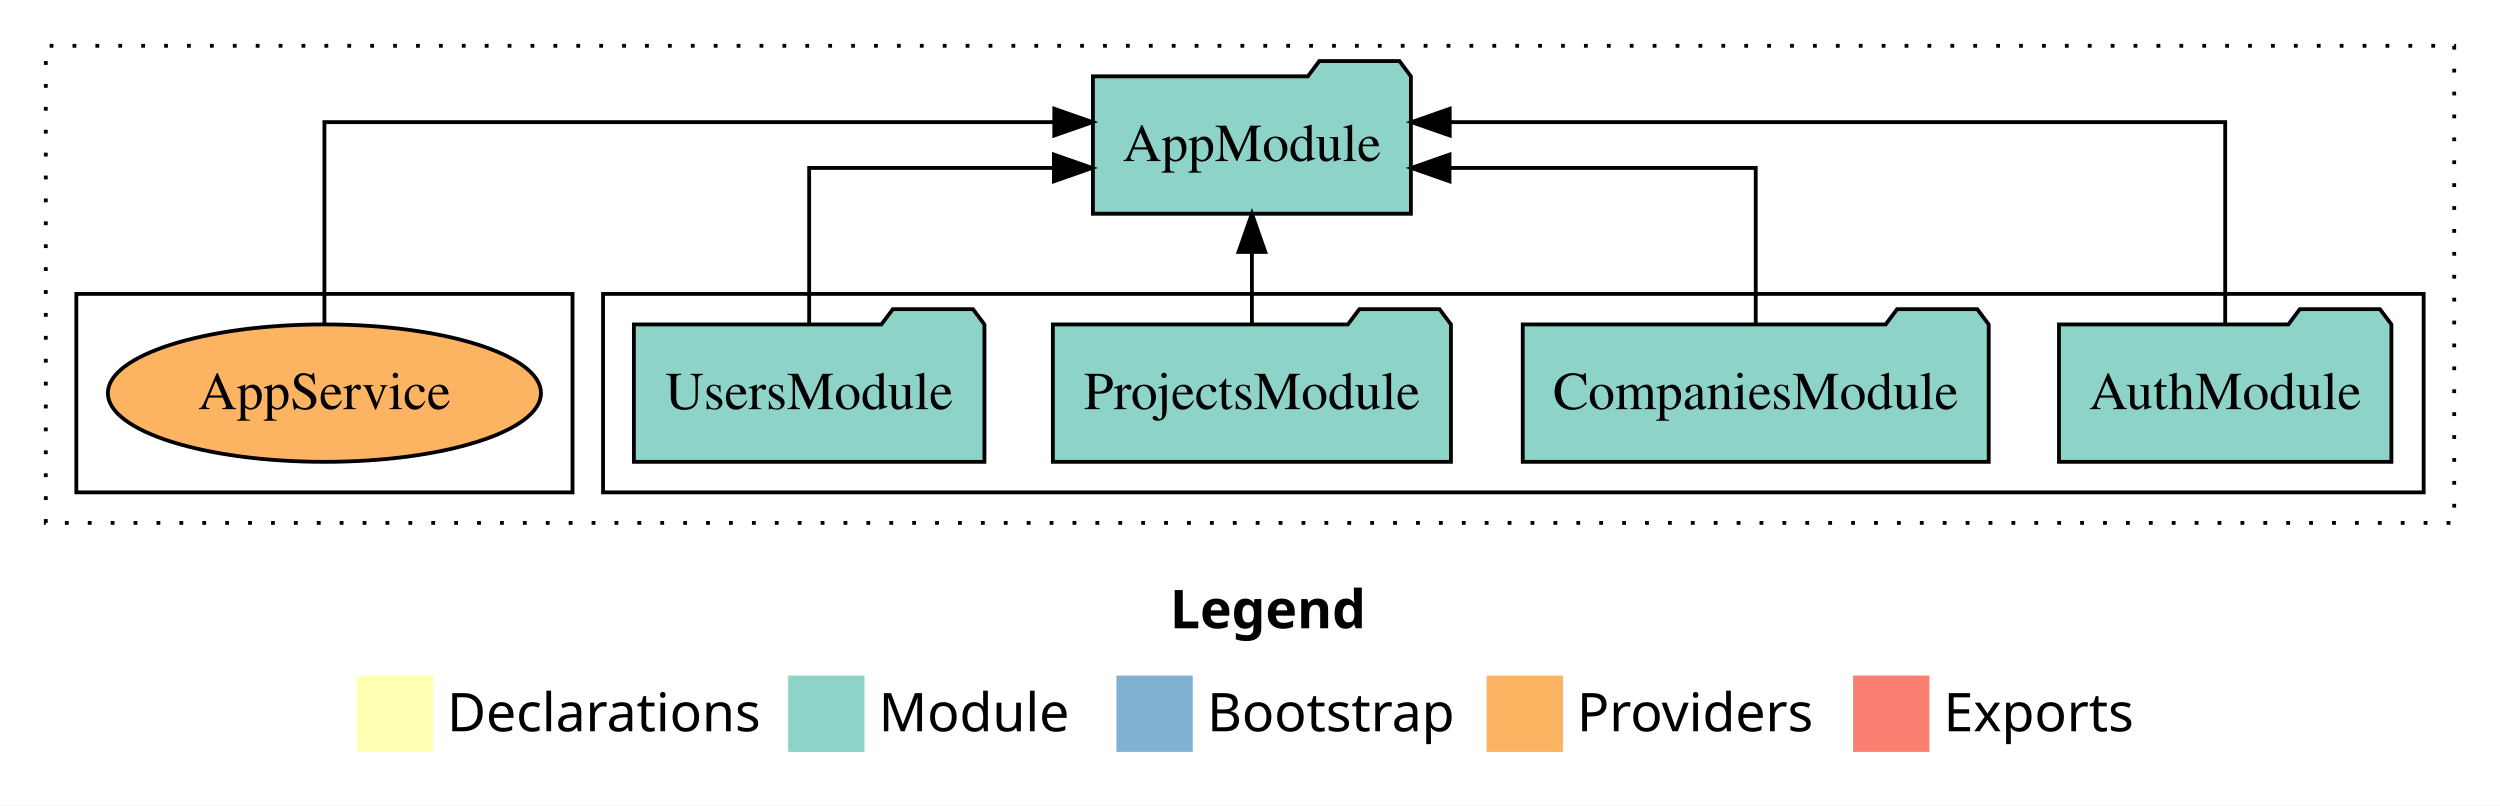
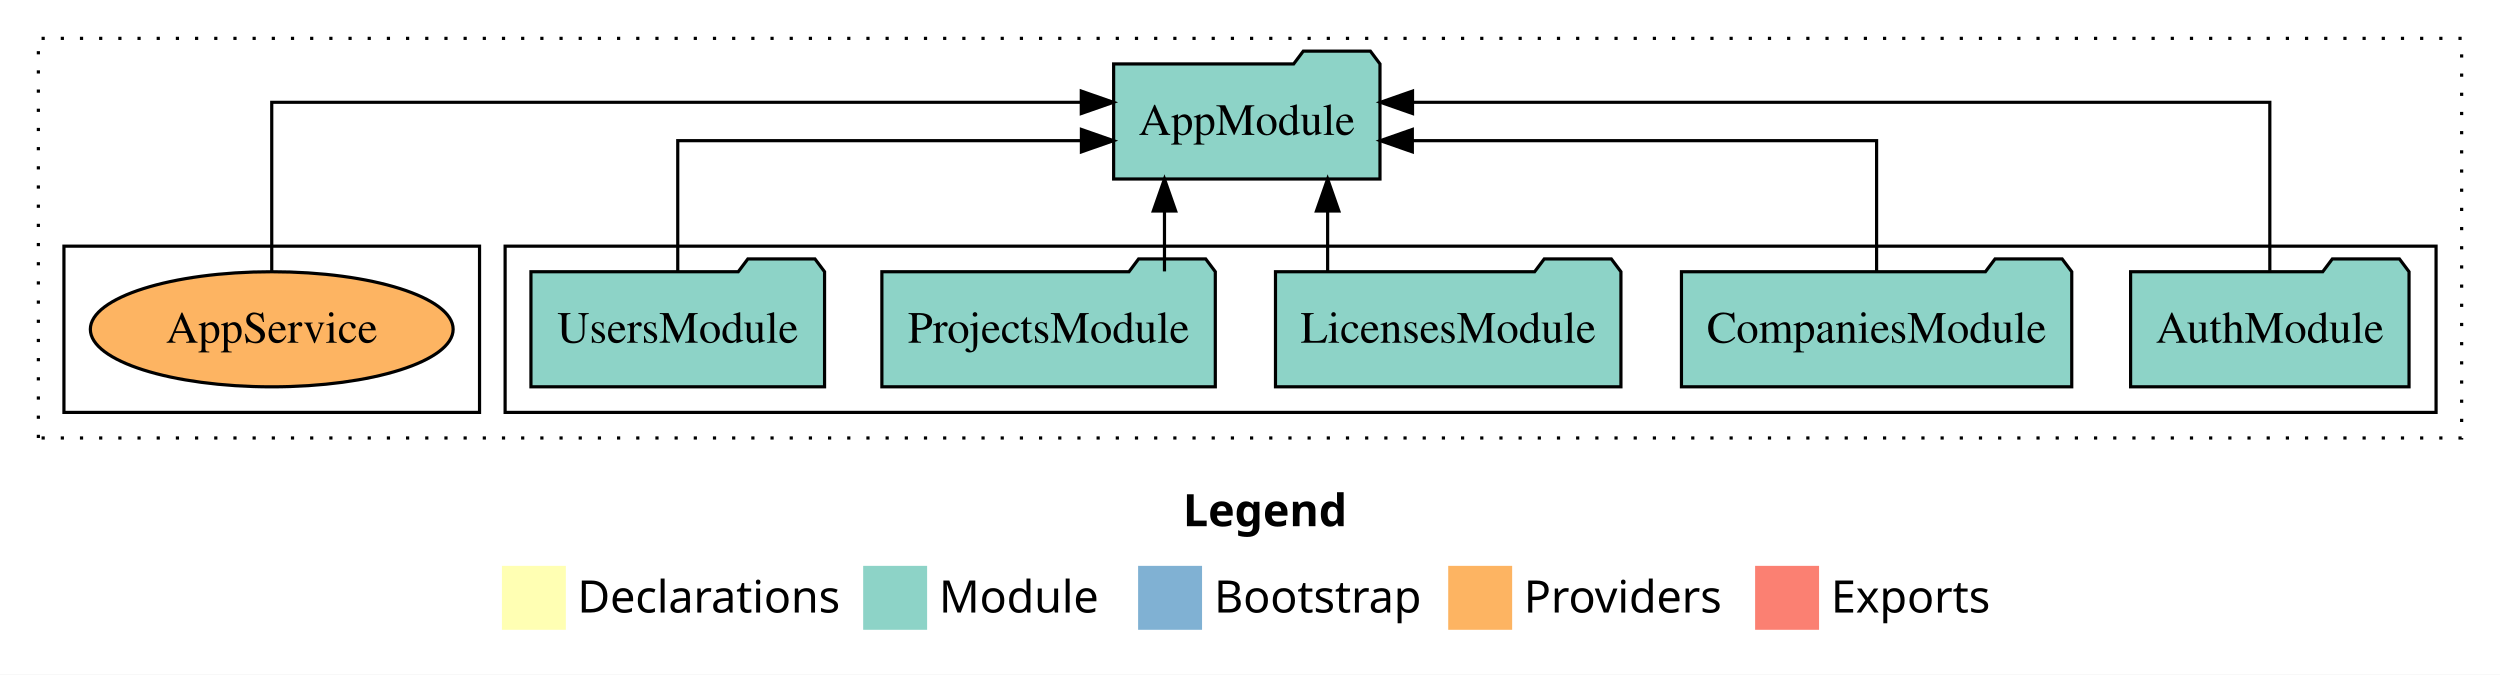
- <svg xmlns="http://www.w3.org/2000/svg" width="655pt" height="211pt" viewBox="0.00 0.00 655.00 211.00">
+ <svg xmlns="http://www.w3.org/2000/svg" width="782pt" height="211pt" viewBox="0.00 0.00 782.00 211.00">
  <g id="graph0" class="graph" transform="scale(1 1) rotate(0) translate(4 207)">
-     <polygon fill="#ffffff" stroke="transparent" points="-4,4 -4,-207 651,-207 651,4 -4,4" />
-     <text text-anchor="start" x="302.509" y="-42.4" font-family="sans-serif" font-weight="bold" font-size="14.00" fill="#000000">Legend</text>
-     <polygon fill="#ffffb3" stroke="transparent" points="89.5,-10 89.5,-30 109.5,-30 109.5,-10 89.5,-10" />
-     <text text-anchor="start" x="113.129" y="-15.4" font-family="sans-serif" font-size="14.00" fill="#000000">  Declarations</text>
-     <polygon fill="#8dd3c7" stroke="transparent" points="202.5,-10 202.5,-30 222.5,-30 222.5,-10 202.5,-10" />
-     <text text-anchor="start" x="226.225" y="-15.4" font-family="sans-serif" font-size="14.00" fill="#000000">  Module</text>
-     <polygon fill="#80b1d3" stroke="transparent" points="288.5,-10 288.5,-30 308.5,-30 308.5,-10 288.5,-10" />
-     <text text-anchor="start" x="312.281" y="-15.4" font-family="sans-serif" font-size="14.00" fill="#000000">  Bootstrap</text>
-     <polygon fill="#fdb462" stroke="transparent" points="385.5,-10 385.5,-30 405.5,-30 405.5,-10 385.5,-10" />
-     <text text-anchor="start" x="409.173" y="-15.4" font-family="sans-serif" font-size="14.00" fill="#000000">  Providers</text>
-     <polygon fill="#fb8072" stroke="transparent" points="481.5,-10 481.5,-30 501.5,-30 501.5,-10 481.5,-10" />
-     <text text-anchor="start" x="505.226" y="-15.4" font-family="sans-serif" font-size="14.00" fill="#000000">  Exports</text>
+     <polygon fill="#ffffff" stroke="transparent" points="-4,4 -4,-207 778,-207 778,4 -4,4" />
+     <text text-anchor="start" x="366.009" y="-42.4" font-family="sans-serif" font-weight="bold" font-size="14.00" fill="#000000">Legend</text>
+     <polygon fill="#ffffb3" stroke="transparent" points="153,-10 153,-30 173,-30 173,-10 153,-10" />
+     <text text-anchor="start" x="176.629" y="-15.4" font-family="sans-serif" font-size="14.00" fill="#000000">  Declarations</text>
+     <polygon fill="#8dd3c7" stroke="transparent" points="266,-10 266,-30 286,-30 286,-10 266,-10" />
+     <text text-anchor="start" x="289.725" y="-15.4" font-family="sans-serif" font-size="14.00" fill="#000000">  Module</text>
+     <polygon fill="#80b1d3" stroke="transparent" points="352,-10 352,-30 372,-30 372,-10 352,-10" />
+     <text text-anchor="start" x="375.781" y="-15.4" font-family="sans-serif" font-size="14.00" fill="#000000">  Bootstrap</text>
+     <polygon fill="#fdb462" stroke="transparent" points="449,-10 449,-30 469,-30 469,-10 449,-10" />
+     <text text-anchor="start" x="472.673" y="-15.4" font-family="sans-serif" font-size="14.00" fill="#000000">  Providers</text>
+     <polygon fill="#fb8072" stroke="transparent" points="545,-10 545,-30 565,-30 565,-10 545,-10" />
+     <text text-anchor="start" x="568.726" y="-15.4" font-family="sans-serif" font-size="14.00" fill="#000000">  Exports</text>
    <g id="clust1" class="cluster">
-       <polygon fill="none" stroke="#000000" stroke-dasharray="1,5" points="8,-70 8,-195 639,-195 639,-70 8,-70" />
+       <polygon fill="none" stroke="#000000" stroke-dasharray="1,5" points="8,-70 8,-195 766,-195 766,-70 8,-70" />
    </g>
    <g id="clust3" class="cluster">
-       <polygon fill="none" stroke="#000000" points="154,-78 154,-130 631,-130 631,-78 154,-78" />
+       <polygon fill="none" stroke="#000000" points="154,-78 154,-130 758,-130 758,-78 154,-78" />
    </g>
    <g id="clust6" class="cluster">
      <polygon fill="none" stroke="#000000" points="16,-78 16,-130 146,-130 146,-78 16,-78" />
    </g>
    <g id="node1" class="node">
-       <polygon fill="#8dd3c7" stroke="#000000" points="622.548,-122 619.548,-126 598.548,-126 595.548,-122 535.452,-122 535.452,-86 622.548,-86 622.548,-122" />
-       <text text-anchor="middle" x="579" y="-99.8" font-family="Times,serif" font-size="14.00" fill="#000000">AuthModule</text>
+       <polygon fill="#8dd3c7" stroke="#000000" points="749.548,-122 746.548,-126 725.548,-126 722.548,-122 662.452,-122 662.452,-86 749.548,-86 749.548,-122" />
+       <text text-anchor="middle" x="706" y="-99.8" font-family="Times,serif" font-size="14.00" fill="#000000">AuthModule</text>
    </g>
-     <g id="node5" class="node">
-       <polygon fill="#8dd3c7" stroke="#000000" points="365.657,-187 362.657,-191 341.657,-191 338.657,-187 282.343,-187 282.343,-151 365.657,-151 365.657,-187" />
-       <text text-anchor="middle" x="324" y="-164.8" font-family="Times,serif" font-size="14.00" fill="#000000">AppModule</text>
+     <g id="node6" class="node">
+       <polygon fill="#8dd3c7" stroke="#000000" points="427.657,-187 424.657,-191 403.657,-191 400.657,-187 344.343,-187 344.343,-151 427.657,-151 427.657,-187" />
+       <text text-anchor="middle" x="386" y="-164.8" font-family="Times,serif" font-size="14.00" fill="#000000">AppModule</text>
    </g>
    <g id="edge1" class="edge">
-       <path fill="none" stroke="#000000" d="M579,-122.284C579,-143.321 579,-175 579,-175 579,-175 375.822,-175 375.822,-175" />
-       <polygon fill="#000000" stroke="#000000" points="375.823,-171.5 365.822,-175 375.822,-178.5 375.823,-171.5" />
+       <path fill="none" stroke="#000000" d="M706,-122.284C706,-143.321 706,-175 706,-175 706,-175 437.834,-175 437.834,-175" />
+       <polygon fill="#000000" stroke="#000000" points="437.834,-171.5 427.834,-175 437.834,-178.5 437.834,-171.5" />
    </g>
    <g id="node2" class="node">
-       <polygon fill="#8dd3c7" stroke="#000000" points="517.042,-122 514.042,-126 493.042,-126 490.042,-122 394.958,-122 394.958,-86 517.042,-86 517.042,-122" />
-       <text text-anchor="middle" x="456" y="-99.8" font-family="Times,serif" font-size="14.00" fill="#000000">CompaniesModule</text>
+       <polygon fill="#8dd3c7" stroke="#000000" points="644.042,-122 641.042,-126 620.042,-126 617.042,-122 521.958,-122 521.958,-86 644.042,-86 644.042,-122" />
+       <text text-anchor="middle" x="583" y="-99.8" font-family="Times,serif" font-size="14.00" fill="#000000">CompaniesModule</text>
    </g>
    <g id="edge2" class="edge">
-       <path fill="none" stroke="#000000" d="M456,-122.022C456,-139.373 456,-163 456,-163 456,-163 375.766,-163 375.766,-163" />
-       <polygon fill="#000000" stroke="#000000" points="375.766,-159.5 365.766,-163 375.766,-166.5 375.766,-159.5" />
+       <path fill="none" stroke="#000000" d="M583,-122.022C583,-139.373 583,-163 583,-163 583,-163 437.779,-163 437.779,-163" />
+       <polygon fill="#000000" stroke="#000000" points="437.779,-159.5 427.779,-163 437.779,-166.5 437.779,-159.5" />
    </g>
    <g id="node3" class="node">
+       <polygon fill="#8dd3c7" stroke="#000000" points="503.027,-122 500.027,-126 479.027,-126 476.027,-122 394.973,-122 394.973,-86 503.027,-86 503.027,-122" />
+       <text text-anchor="middle" x="449" y="-99.8" font-family="Times,serif" font-size="14.00" fill="#000000">LicensesModule</text>
+     </g>
+     <g id="edge3" class="edge">
+       <path fill="none" stroke="#000000" d="M411.283,-122.106C411.283,-122.106 411.283,-140.991 411.283,-140.991" />
+       <polygon fill="#000000" stroke="#000000" points="407.783,-140.991 411.283,-150.991 414.783,-140.991 407.783,-140.991" />
+     </g>
+     <g id="node4" class="node">
      <polygon fill="#8dd3c7" stroke="#000000" points="376.149,-122 373.149,-126 352.149,-126 349.149,-122 271.851,-122 271.851,-86 376.149,-86 376.149,-122" />
      <text text-anchor="middle" x="324" y="-99.8" font-family="Times,serif" font-size="14.00" fill="#000000">ProjectsModule</text>
    </g>
-     <g id="edge3" class="edge">
-       <path fill="none" stroke="#000000" d="M324,-122.106C324,-122.106 324,-140.991 324,-140.991" />
-       <polygon fill="#000000" stroke="#000000" points="320.5,-140.991 324,-150.991 327.5,-140.991 320.5,-140.991" />
+     <g id="edge4" class="edge">
+       <path fill="none" stroke="#000000" d="M360.248,-122.106C360.248,-122.106 360.248,-140.991 360.248,-140.991" />
+       <polygon fill="#000000" stroke="#000000" points="356.748,-140.991 360.248,-150.991 363.748,-140.991 356.748,-140.991" />
    </g>
-     <g id="node4" class="node">
+     <g id="node5" class="node">
      <polygon fill="#8dd3c7" stroke="#000000" points="253.922,-122 250.922,-126 229.922,-126 226.922,-122 162.078,-122 162.078,-86 253.922,-86 253.922,-122" />
      <text text-anchor="middle" x="208" y="-99.8" font-family="Times,serif" font-size="14.00" fill="#000000">UsersModule</text>
    </g>
-     <g id="edge4" class="edge">
-       <path fill="none" stroke="#000000" d="M208,-122.022C208,-139.373 208,-163 208,-163 208,-163 272.121,-163 272.121,-163" />
-       <polygon fill="#000000" stroke="#000000" points="272.121,-166.5 282.121,-163 272.121,-159.5 272.121,-166.5" />
+     <g id="edge5" class="edge">
+       <path fill="none" stroke="#000000" d="M208,-122.022C208,-139.373 208,-163 208,-163 208,-163 334.267,-163 334.267,-163" />
+       <polygon fill="#000000" stroke="#000000" points="334.267,-166.5 344.267,-163 334.267,-159.5 334.267,-166.5" />
    </g>
-     <g id="node6" class="node">
+     <g id="node7" class="node">
      <ellipse fill="#fdb462" stroke="#000000" cx="81" cy="-104" rx="56.741" ry="18" />
      <text text-anchor="middle" x="81" y="-99.8" font-family="Times,serif" font-size="14.00" fill="#000000">AppService</text>
    </g>
-     <g id="edge5" class="edge">
-       <path fill="none" stroke="#000000" d="M81,-122.284C81,-143.321 81,-175 81,-175 81,-175 272.227,-175 272.227,-175" />
-       <polygon fill="#000000" stroke="#000000" points="272.227,-178.5 282.227,-175 272.227,-171.5 272.227,-178.5" />
+     <g id="edge6" class="edge">
+       <path fill="none" stroke="#000000" d="M81,-122.284C81,-143.321 81,-175 81,-175 81,-175 334.231,-175 334.231,-175" />
+       <polygon fill="#000000" stroke="#000000" points="334.231,-178.5 344.231,-175 334.231,-171.5 334.231,-178.5" />
    </g>
  </g>
</svg>
